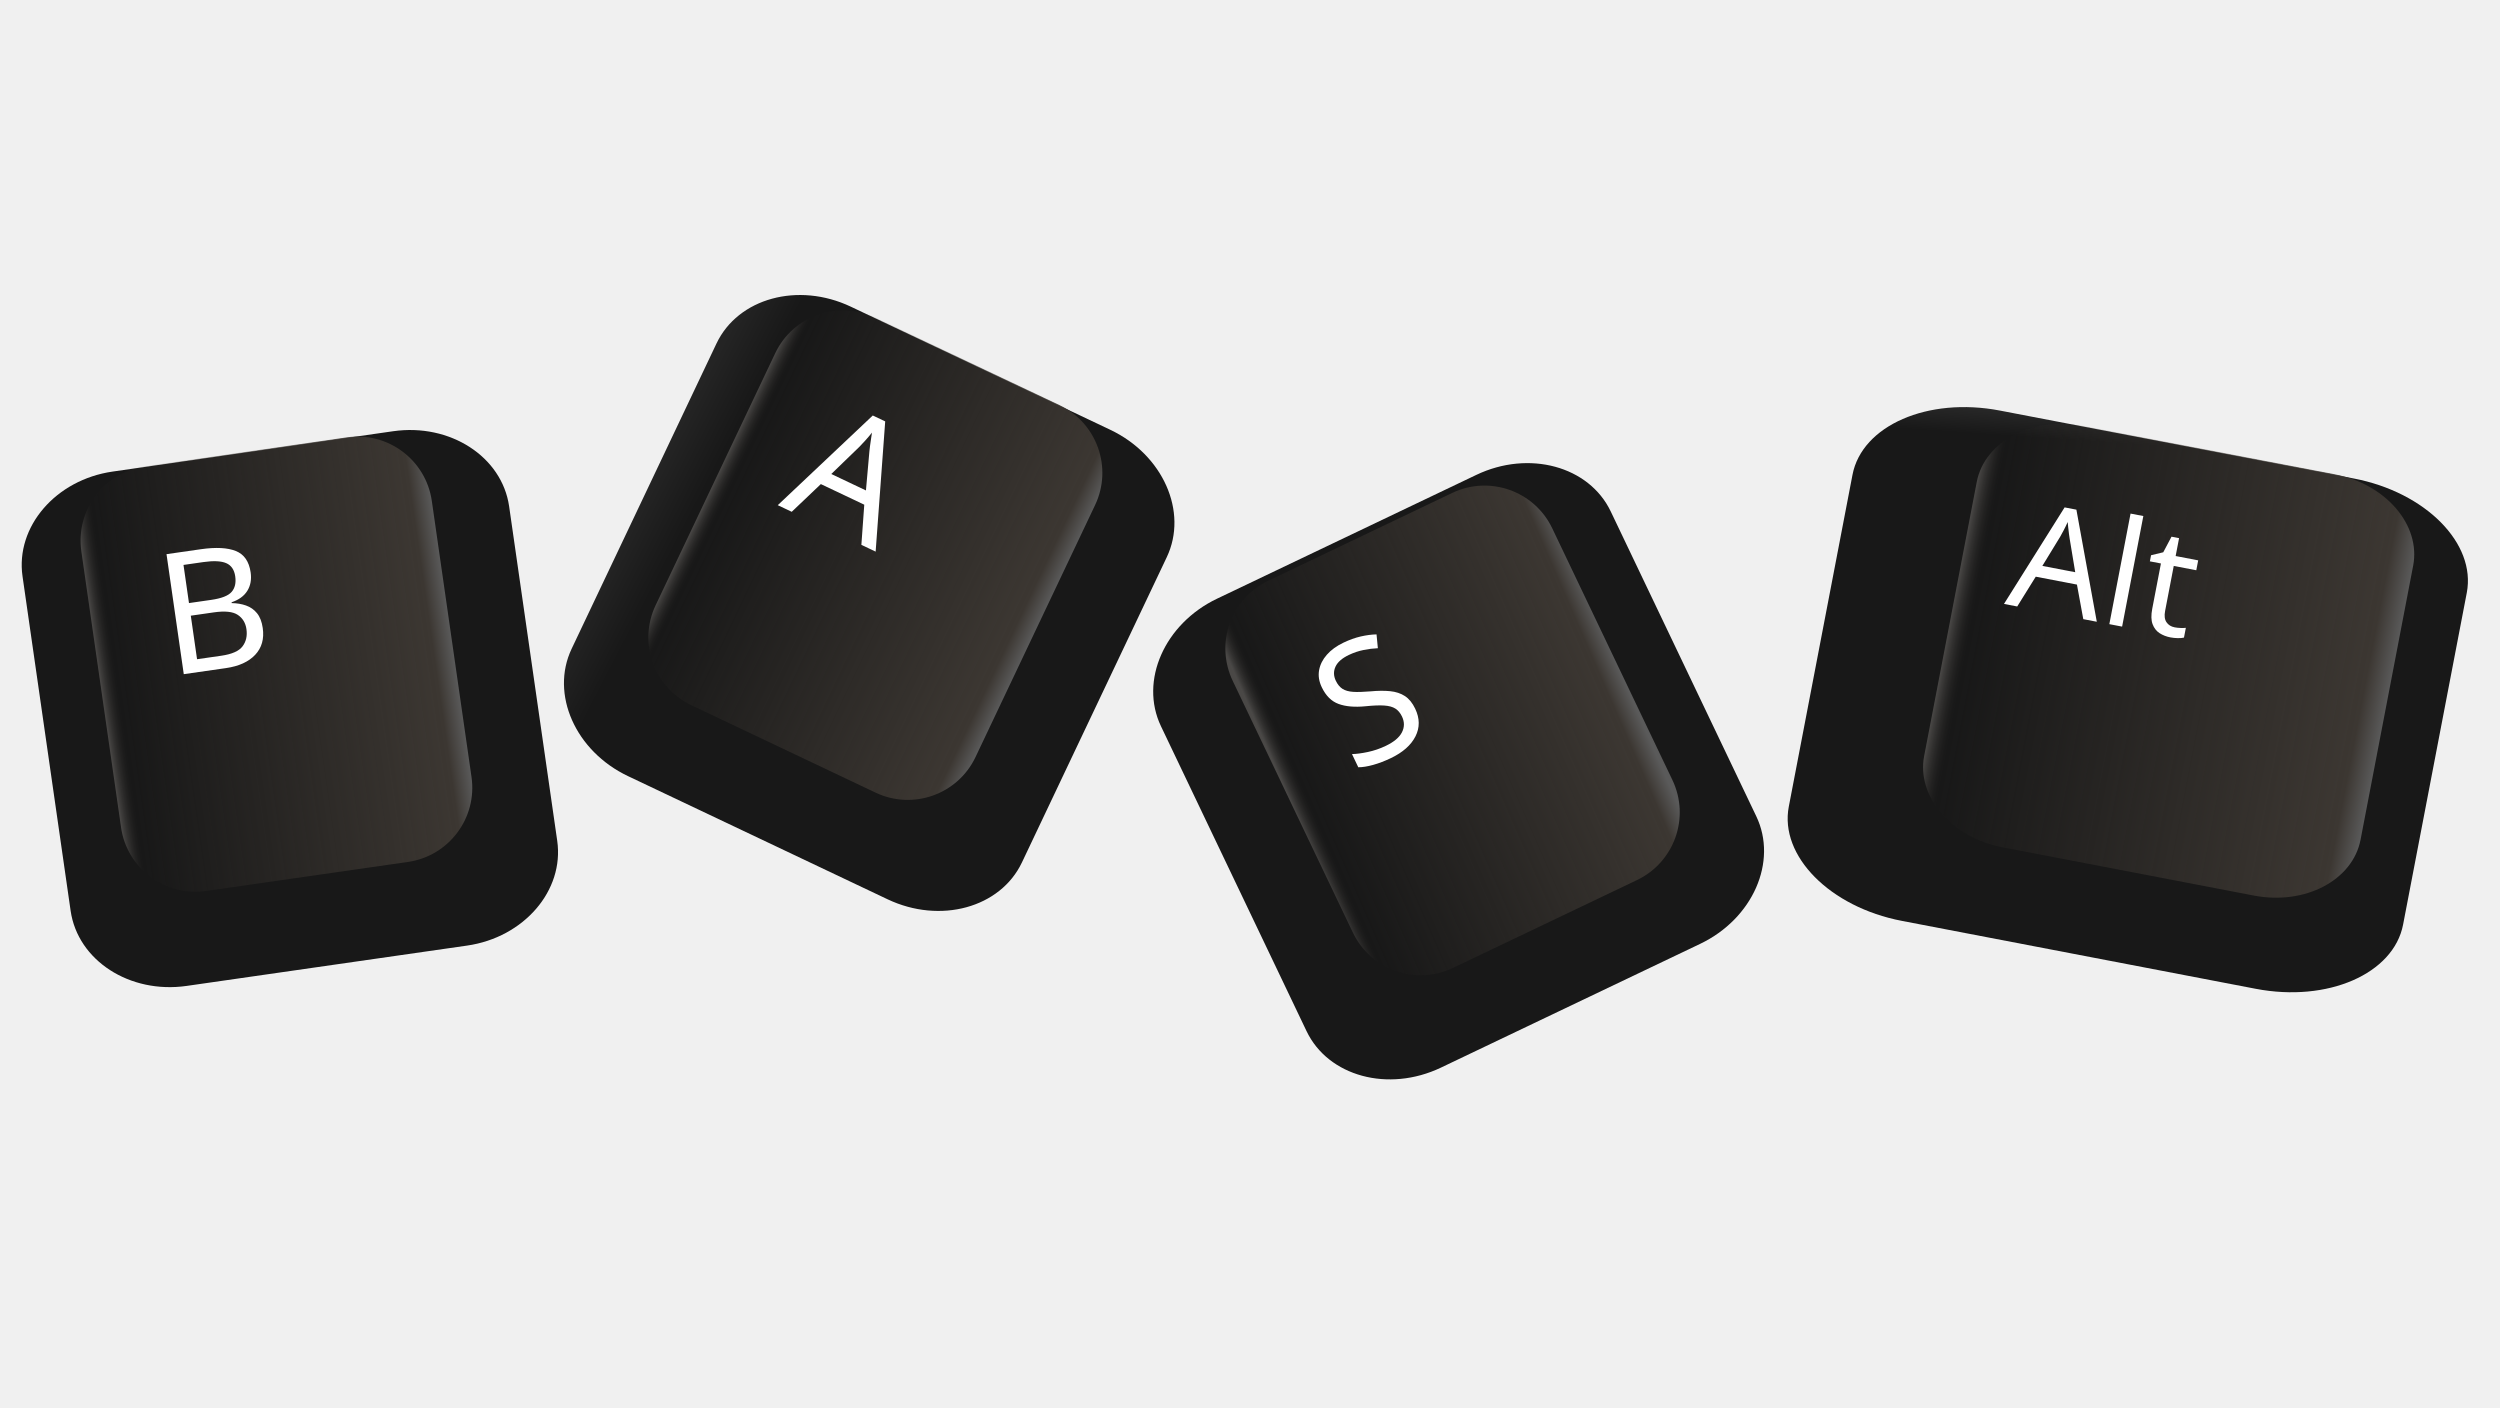
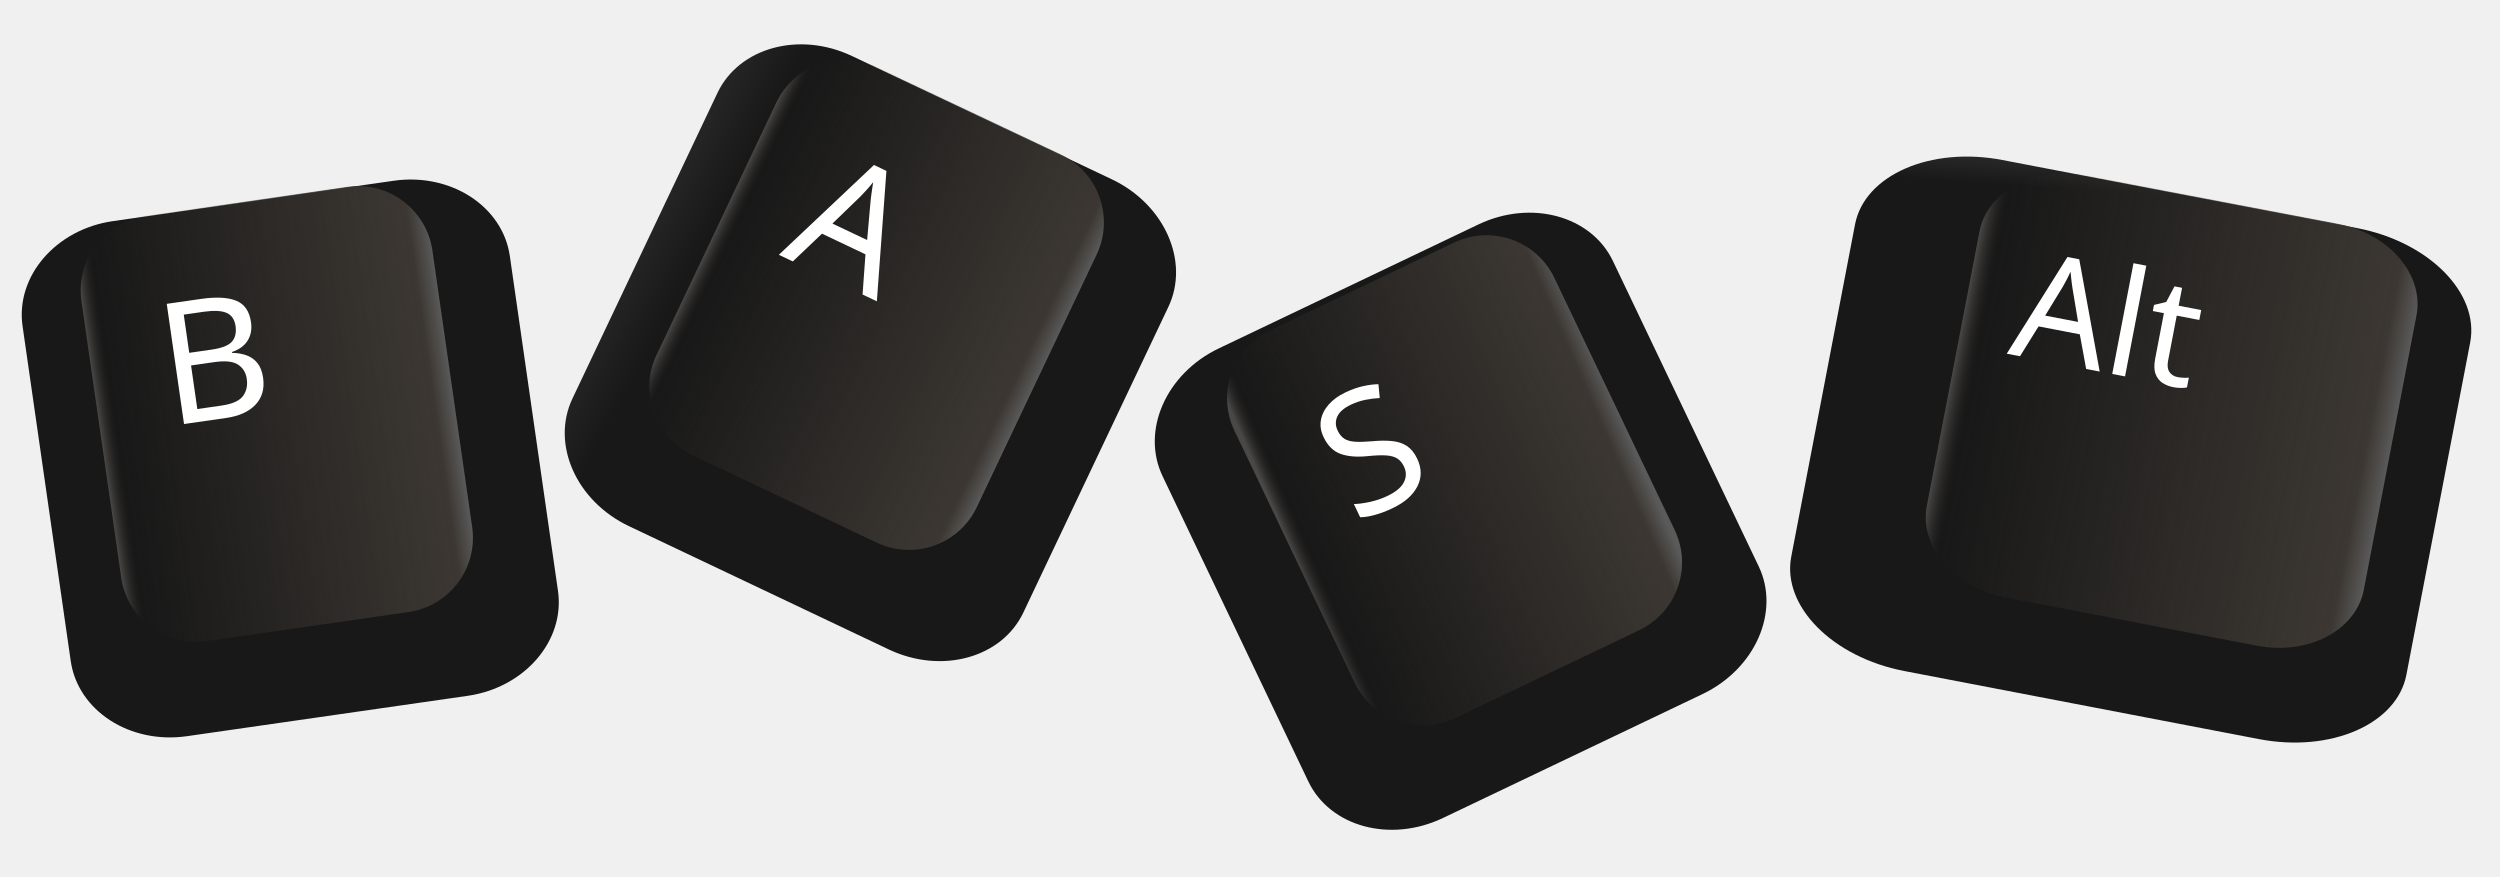
- <svg xmlns="http://www.w3.org/2000/svg" xmlns:xlink="http://www.w3.org/1999/xlink" width="1080" height="608" viewBox="0 0 1080 608" version="1.1" id="svg1">
+ <svg xmlns="http://www.w3.org/2000/svg" xmlns:xlink="http://www.w3.org/1999/xlink" width="1078.516" height="378.016" viewBox="0 0 1078.516 378.016" version="1.1" id="svg1">
  <defs id="defs1">
    <linearGradient id="linearGradient21">
      <stop style="stop-color:#3b3b3b;stop-opacity:1;" offset="0" id="stop19" />
      <stop style="stop-color:#181818;stop-opacity:1;" offset="0.092" id="stop20" />
      <stop style="stop-color:#181818;stop-opacity:1;" offset="1" id="stop21" />
    </linearGradient>
    <linearGradient id="linearGradient11">
      <stop style="stop-color:#242424;stop-opacity:1;" offset="0" id="stop11" />
      <stop style="stop-color:#181818;stop-opacity:1;" offset="0.102" id="stop13" />
      <stop style="stop-color:#181818;stop-opacity:1;" offset="1" id="stop12" />
    </linearGradient>
    <linearGradient id="linearGradient7">
      <stop style="stop-color:#c7c1bb;stop-opacity:0.285;" offset="0" id="stop9" />
      <stop style="stop-color:#3c3732;stop-opacity:0;" offset="0.048" id="stop7" />
      <stop style="stop-color:#3c3732;stop-opacity:1;" offset="0.944" id="stop6" />
      <stop style="stop-color:#5a5a5a;stop-opacity:1;" offset="1" id="stop8" />
    </linearGradient>
    <linearGradient xlink:href="#linearGradient11" id="linearGradient12-6" x1="171.757" y1="135.523" x2="402.015" y2="143.563" gradientUnits="userSpaceOnUse" />
    <linearGradient xlink:href="#linearGradient7" id="linearGradient13-0" gradientUnits="userSpaceOnUse" gradientTransform="translate(-267.792,23.82701)" x1="395.229" y1="241.914" x2="558.801" y2="247.626" />
    <linearGradient id="linearGradient15-4" gradientTransform="scale(1.017783,0.9825276)" x1="46.019" y1="-131.688" x2="247.84" y2="-131.688" gradientUnits="userSpaceOnUse">
      <stop style="stop-color:#c7c1bb;stop-opacity:0.285;" offset="0" id="stop5" />
      <stop style="stop-color:#3c3732;stop-opacity:0;" offset="0.048" id="stop10" />
      <stop style="stop-color:#3c3732;stop-opacity:1;" offset="0.944" id="stop14" />
      <stop style="stop-color:#5a5a5a;stop-opacity:1;" offset="1" id="stop15" />
    </linearGradient>
    <linearGradient xlink:href="#linearGradient21" id="linearGradient17-8" x1="116.756" y1="-152.534" x2="151.995" y2="134.463" gradientUnits="userSpaceOnUse" />
    <linearGradient xlink:href="#linearGradient7" id="linearGradient18" gradientUnits="userSpaceOnUse" gradientTransform="translate(-275.0501,20.85948)" x1="395.179" y1="244.77" x2="558.851" y2="244.77" />
    <linearGradient xlink:href="#linearGradient7" id="linearGradient19" gradientUnits="userSpaceOnUse" gradientTransform="translate(-197.0316,-126.4313)" x1="395.179" y1="244.77" x2="558.851" y2="244.77" />
-     <linearGradient xlink:href="#linearGradient7" id="linearGradient2" gradientUnits="userSpaceOnUse" gradientTransform="translate(-275.0501,20.85948)" x1="395.179" y1="244.77" x2="558.851" y2="244.77" />
  </defs>
-   <g id="layer1">
-     <g id="g18-2" transform="matrix(0.934536,0,0,0.934536,613.9726,624.5659)">
-       <g id="g4-26" transform="rotate(-8.183288,-4545.621,5062.746)">
-         <rect style="fill:#181818;fill-opacity:1;stroke-width:2.279;paint-order:stroke fill markers" id="rect1-3-7-1" width="227.25" height="240.211" x="91.57" y="166.728" ry="42.01" rx="48.15" />
-         <rect style="display:inline;fill:url(#linearGradient18);stroke-width:1.757;paint-order:stroke fill markers" id="rect1-0-0" width="163.672" height="198.295" x="120.129" y="166.482" ry="34.679" rx="34.679" />
-         <text xml:space="preserve" style="font-style:normal;font-variant:normal;font-weight:normal;font-stretch:normal;font-size:78.499px;font-family:'MartianMono Nerd Font Mono';-inkscape-font-specification:'MartianMono Nerd Font Mono';text-align:start;writing-mode:lr-tb;direction:ltr;text-anchor:start;fill:#ffffff;fill-opacity:1;stroke-width:11.497;paint-order:stroke fill markers" x="151.3" y="264.11" id="text9-6">
-           <tspan id="tspan9-1" x="151.3" y="264.11" style="font-style:normal;font-variant:normal;font-weight:normal;font-stretch:normal;font-family:'MartianMono Nerd Font Mono';-inkscape-font-specification:'MartianMono Nerd Font Mono';fill:#ffffff;fill-opacity:1;stroke-width:11.497">B</tspan>
-         </text>
-       </g>
-       <g id="g4-26-7" transform="rotate(-8.183288,-4656.343,-6636.583)">
-         <rect style="fill:#181818;fill-opacity:1;stroke-width:2.279;paint-order:stroke fill markers" id="rect1-3-7-1-2" width="227.25" height="240.211" x="91.57" y="166.728" ry="42.01" rx="48.15" />
-         <rect style="display:inline;fill:url(#linearGradient2);stroke-width:1.757;paint-order:stroke fill markers" id="rect1-0-0-7" width="163.672" height="198.295" x="120.129" y="166.482" ry="34.679" rx="34.679" />
-         <text xml:space="preserve" style="font-style:normal;font-variant:normal;font-weight:normal;font-stretch:normal;font-size:78.499px;font-family:'MartianMono Nerd Font Mono';-inkscape-font-specification:'MartianMono Nerd Font Mono';text-align:start;writing-mode:lr-tb;direction:ltr;text-anchor:start;fill:#ec3500;fill-opacity:1;stroke-width:11.497;paint-order:stroke fill markers" x="151.3" y="264.11" id="text9-6-2">
-           <tspan id="tspan9-1-2" x="151.3" y="264.11" style="font-style:normal;font-variant:normal;font-weight:normal;font-stretch:normal;font-family:'MartianMono Nerd Font Mono';-inkscape-font-specification:'MartianMono Nerd Font Mono';fill:#ec3500;fill-opacity:1;stroke-width:11.497">B</tspan>
-         </text>
-       </g>
-       <g id="g4-2-7-5" transform="translate(-454.5556,-638.6329)">
-         <rect style="fill:url(#linearGradient12-6);stroke-width:2.295;paint-order:stroke fill markers" id="rect1-3-7-8-8-9" width="230.398" height="240.211" x="171.687" y="19.437" ry="42.01" rx="48.817" transform="rotate(25.38328)" />
-         <rect style="display:inline;fill:url(#linearGradient19);stroke-width:1.757;paint-order:stroke fill markers" id="rect1-0-9-4-4" width="163.672" height="198.295" x="198.147" y="19.191" ry="34.679" rx="34.679" transform="rotate(25.38328)" />
-         <text xml:space="preserve" style="font-style:normal;font-variant:normal;font-weight:normal;font-stretch:normal;font-size:78.499px;font-family:'MartianMono Nerd Font';-inkscape-font-specification:'MartianMono Nerd Font';text-align:start;writing-mode:lr-tb;direction:ltr;text-anchor:start;fill:#ffffff;fill-opacity:1;stroke-width:11.497;paint-order:stroke fill markers" x="229.319" y="116.819" id="text9-7-5-9" transform="rotate(25.38328)">
-           <tspan id="tspan9-3-0-0" x="229.319" y="116.819" style="font-style:normal;font-variant:normal;font-weight:normal;font-stretch:normal;font-family:'MartianMono Nerd Font';-inkscape-font-specification:'MartianMono Nerd Font';fill:#ffffff;fill-opacity:1;stroke-width:11.497">A</tspan>
-         </text>
-       </g>
-       <g id="g4-2-6-9" transform="rotate(-25.52163,-1211.166,398.9028)">
-         <rect style="fill:#181818;fill-opacity:1;stroke-width:2.295;paint-order:stroke fill markers" id="rect1-3-7-8-1-1" width="230.398" height="240.211" x="88.422" y="166.728" ry="42.01" rx="48.817" />
-         <rect style="display:inline;fill:url(#linearGradient13-0);stroke-width:1.757;paint-order:stroke fill markers" id="rect1-0-9-5-7" width="163.672" height="198.295" x="127.387" y="169.45" ry="34.679" rx="34.679" />
-         <text xml:space="preserve" style="font-style:normal;font-variant:normal;font-weight:normal;font-stretch:normal;font-size:78.499px;font-family:'MartianMono Nerd Font Mono';-inkscape-font-specification:'MartianMono Nerd Font Mono';text-align:start;writing-mode:lr-tb;direction:ltr;text-anchor:start;fill:#ffffff;fill-opacity:1;stroke-width:11.497;paint-order:stroke fill markers" x="158.559" y="267.078" id="text9-7-54-7">
-           <tspan id="tspan9-3-7-1" x="158.559" y="267.078" style="font-style:normal;font-variant:normal;font-weight:normal;font-stretch:normal;font-family:'MartianMono Nerd Font Mono';-inkscape-font-specification:'MartianMono Nerd Font Mono';fill:#ffffff;fill-opacity:1;stroke-width:11.497">S</tspan>
-         </text>
-       </g>
-       <g id="g4-2-2-3-1" transform="rotate(10.86577,1996.13,833.6972)">
-         <rect style="fill:url(#linearGradient17-8);stroke-width:2.571;paint-order:stroke fill markers" id="rect1-3-7-8-5-1-5" width="289.152" height="240.211" x="-10.2" y="-129.141" ry="42.01" rx="61.266" />
-         <rect style="display:inline;fill:url(#linearGradient15-4);stroke-width:1.969;paint-order:stroke fill markers" id="rect1-0-9-47-4-9" width="205.41" height="198.295" x="46.837" y="-129.387" ry="34.679" rx="43.523" />
-         <text xml:space="preserve" style="font-style:normal;font-variant:normal;font-weight:normal;font-stretch:normal;font-size:68.483px;font-family:'MartianMono Nerd Font';-inkscape-font-specification:'MartianMono Nerd Font';text-align:start;writing-mode:lr-tb;direction:ltr;text-anchor:start;fill:#ffffff;fill-opacity:1;stroke-width:11.497;paint-order:stroke fill markers" x="69.826" y="-41.711" id="text9-7-4-9-7">
-           <tspan id="tspan9-3-4-2-7" x="69.826" y="-41.711" style="font-style:normal;font-variant:normal;font-weight:normal;font-stretch:normal;font-size:68.483px;font-family:'MartianMono Nerd Font';-inkscape-font-specification:'MartianMono Nerd Font';fill:#ffffff;fill-opacity:1;stroke-width:11.497">Alt</tspan>
-         </text>
-       </g>
+   <g id="g6">
+     <g id="g4-26" transform="matrix(0.9250204,-0.1330221,0.1330221,0.9250204,-102.7389,-40.24162)">
+       <rect style="fill:#181818;fill-opacity:1;stroke-width:2.279;paint-order:stroke fill markers" id="rect1-3-7-1" width="227.25" height="240.211" x="91.57" y="166.728" ry="42.01" rx="48.15" />
+       <rect style="display:inline;fill:url(#linearGradient18);stroke-width:1.757;paint-order:stroke fill markers" id="rect1-0-0" width="163.672" height="198.295" x="120.129" y="166.482" ry="34.679" rx="34.679" />
+       <text xml:space="preserve" style="font-style:normal;font-variant:normal;font-weight:normal;font-stretch:normal;font-size:78.499px;font-family:'MartianMono Nerd Font Mono';-inkscape-font-specification:'MartianMono Nerd Font Mono';text-align:start;writing-mode:lr-tb;direction:ltr;text-anchor:start;fill:#ffffff;fill-opacity:1;stroke-width:11.497;paint-order:stroke fill markers" x="151.3" y="264.11" id="text9-6">
+         <tspan id="tspan9-1" x="151.3" y="264.11" style="font-style:normal;font-variant:normal;font-weight:normal;font-stretch:normal;font-family:'MartianMono Nerd Font Mono';-inkscape-font-specification:'MartianMono Nerd Font Mono';fill:#ffffff;fill-opacity:1;stroke-width:11.497">B</tspan>
+       </text>
+     </g>
+     <g id="g4-2-7-5" transform="matrix(0.934536,0,0,0.934536,189.174,-80.57436)">
+       <rect style="fill:url(#linearGradient12-6);stroke-width:2.295;paint-order:stroke fill markers" id="rect1-3-7-8-8-9" width="230.398" height="240.211" x="171.687" y="19.437" ry="42.01" rx="48.817" transform="rotate(25.38328)" />
+       <rect style="display:inline;fill:url(#linearGradient19);stroke-width:1.757;paint-order:stroke fill markers" id="rect1-0-9-4-4" width="163.672" height="198.295" x="198.147" y="19.191" ry="34.679" rx="34.679" transform="rotate(25.38328)" />
+       <text xml:space="preserve" style="font-style:normal;font-variant:normal;font-weight:normal;font-stretch:normal;font-size:78.499px;font-family:'MartianMono Nerd Font';-inkscape-font-specification:'MartianMono Nerd Font';text-align:start;writing-mode:lr-tb;direction:ltr;text-anchor:start;fill:#ffffff;fill-opacity:1;stroke-width:11.497;paint-order:stroke fill markers" x="229.319" y="116.819" id="text9-7-5-9" transform="rotate(25.38328)">
+         <tspan id="tspan9-3-0-0" x="229.319" y="116.819" style="font-style:normal;font-variant:normal;font-weight:normal;font-stretch:normal;font-family:'MartianMono Nerd Font';-inkscape-font-specification:'MartianMono Nerd Font';fill:#ffffff;fill-opacity:1;stroke-width:11.497">A</tspan>
+       </text>
+     </g>
+     <g id="g4-2-6-9" transform="matrix(0.8433465,-0.4026466,0.4026466,0.8433465,342.9101,64.95499)">
+       <rect style="fill:#181818;fill-opacity:1;stroke-width:2.295;paint-order:stroke fill markers" id="rect1-3-7-8-1-1" width="230.398" height="240.211" x="88.422" y="166.728" ry="42.01" rx="48.817" />
+       <rect style="display:inline;fill:url(#linearGradient13-0);stroke-width:1.757;paint-order:stroke fill markers" id="rect1-0-9-5-7" width="163.672" height="198.295" x="127.387" y="169.45" ry="34.679" rx="34.679" />
+       <text xml:space="preserve" style="font-style:normal;font-variant:normal;font-weight:normal;font-stretch:normal;font-size:78.499px;font-family:'MartianMono Nerd Font Mono';-inkscape-font-specification:'MartianMono Nerd Font Mono';text-align:start;writing-mode:lr-tb;direction:ltr;text-anchor:start;fill:#ffffff;fill-opacity:1;stroke-width:11.497;paint-order:stroke fill markers" x="158.559" y="267.078" id="text9-7-54-7">
+         <tspan id="tspan9-3-7-1" x="158.559" y="267.078" style="font-style:normal;font-variant:normal;font-weight:normal;font-stretch:normal;font-family:'MartianMono Nerd Font Mono';-inkscape-font-specification:'MartianMono Nerd Font Mono';fill:#ffffff;fill-opacity:1;stroke-width:11.497">S</tspan>
+       </text>
+     </g>
+     <g id="g4-2-2-3-1" transform="matrix(0.9177812,0.1761682,-0.1761682,0.9177812,794.2884,178.5647)">
+       <rect style="fill:url(#linearGradient17-8);stroke-width:2.571;paint-order:stroke fill markers" id="rect1-3-7-8-5-1-5" width="289.152" height="240.211" x="-10.2" y="-129.141" ry="42.01" rx="61.266" />
+       <rect style="display:inline;fill:url(#linearGradient15-4);stroke-width:1.969;paint-order:stroke fill markers" id="rect1-0-9-47-4-9" width="205.41" height="198.295" x="46.837" y="-129.387" ry="34.679" rx="43.523" />
+       <text xml:space="preserve" style="font-style:normal;font-variant:normal;font-weight:normal;font-stretch:normal;font-size:68.483px;font-family:'MartianMono Nerd Font';-inkscape-font-specification:'MartianMono Nerd Font';text-align:start;writing-mode:lr-tb;direction:ltr;text-anchor:start;fill:#ffffff;fill-opacity:1;stroke-width:11.497;paint-order:stroke fill markers" x="69.826" y="-41.711" id="text9-7-4-9-7">
+         <tspan id="tspan9-3-4-2-7" x="69.826" y="-41.711" style="font-style:normal;font-variant:normal;font-weight:normal;font-stretch:normal;font-size:68.483px;font-family:'MartianMono Nerd Font';-inkscape-font-specification:'MartianMono Nerd Font';fill:#ffffff;fill-opacity:1;stroke-width:11.497">Alt</tspan>
+       </text>
    </g>
  </g>
</svg>
